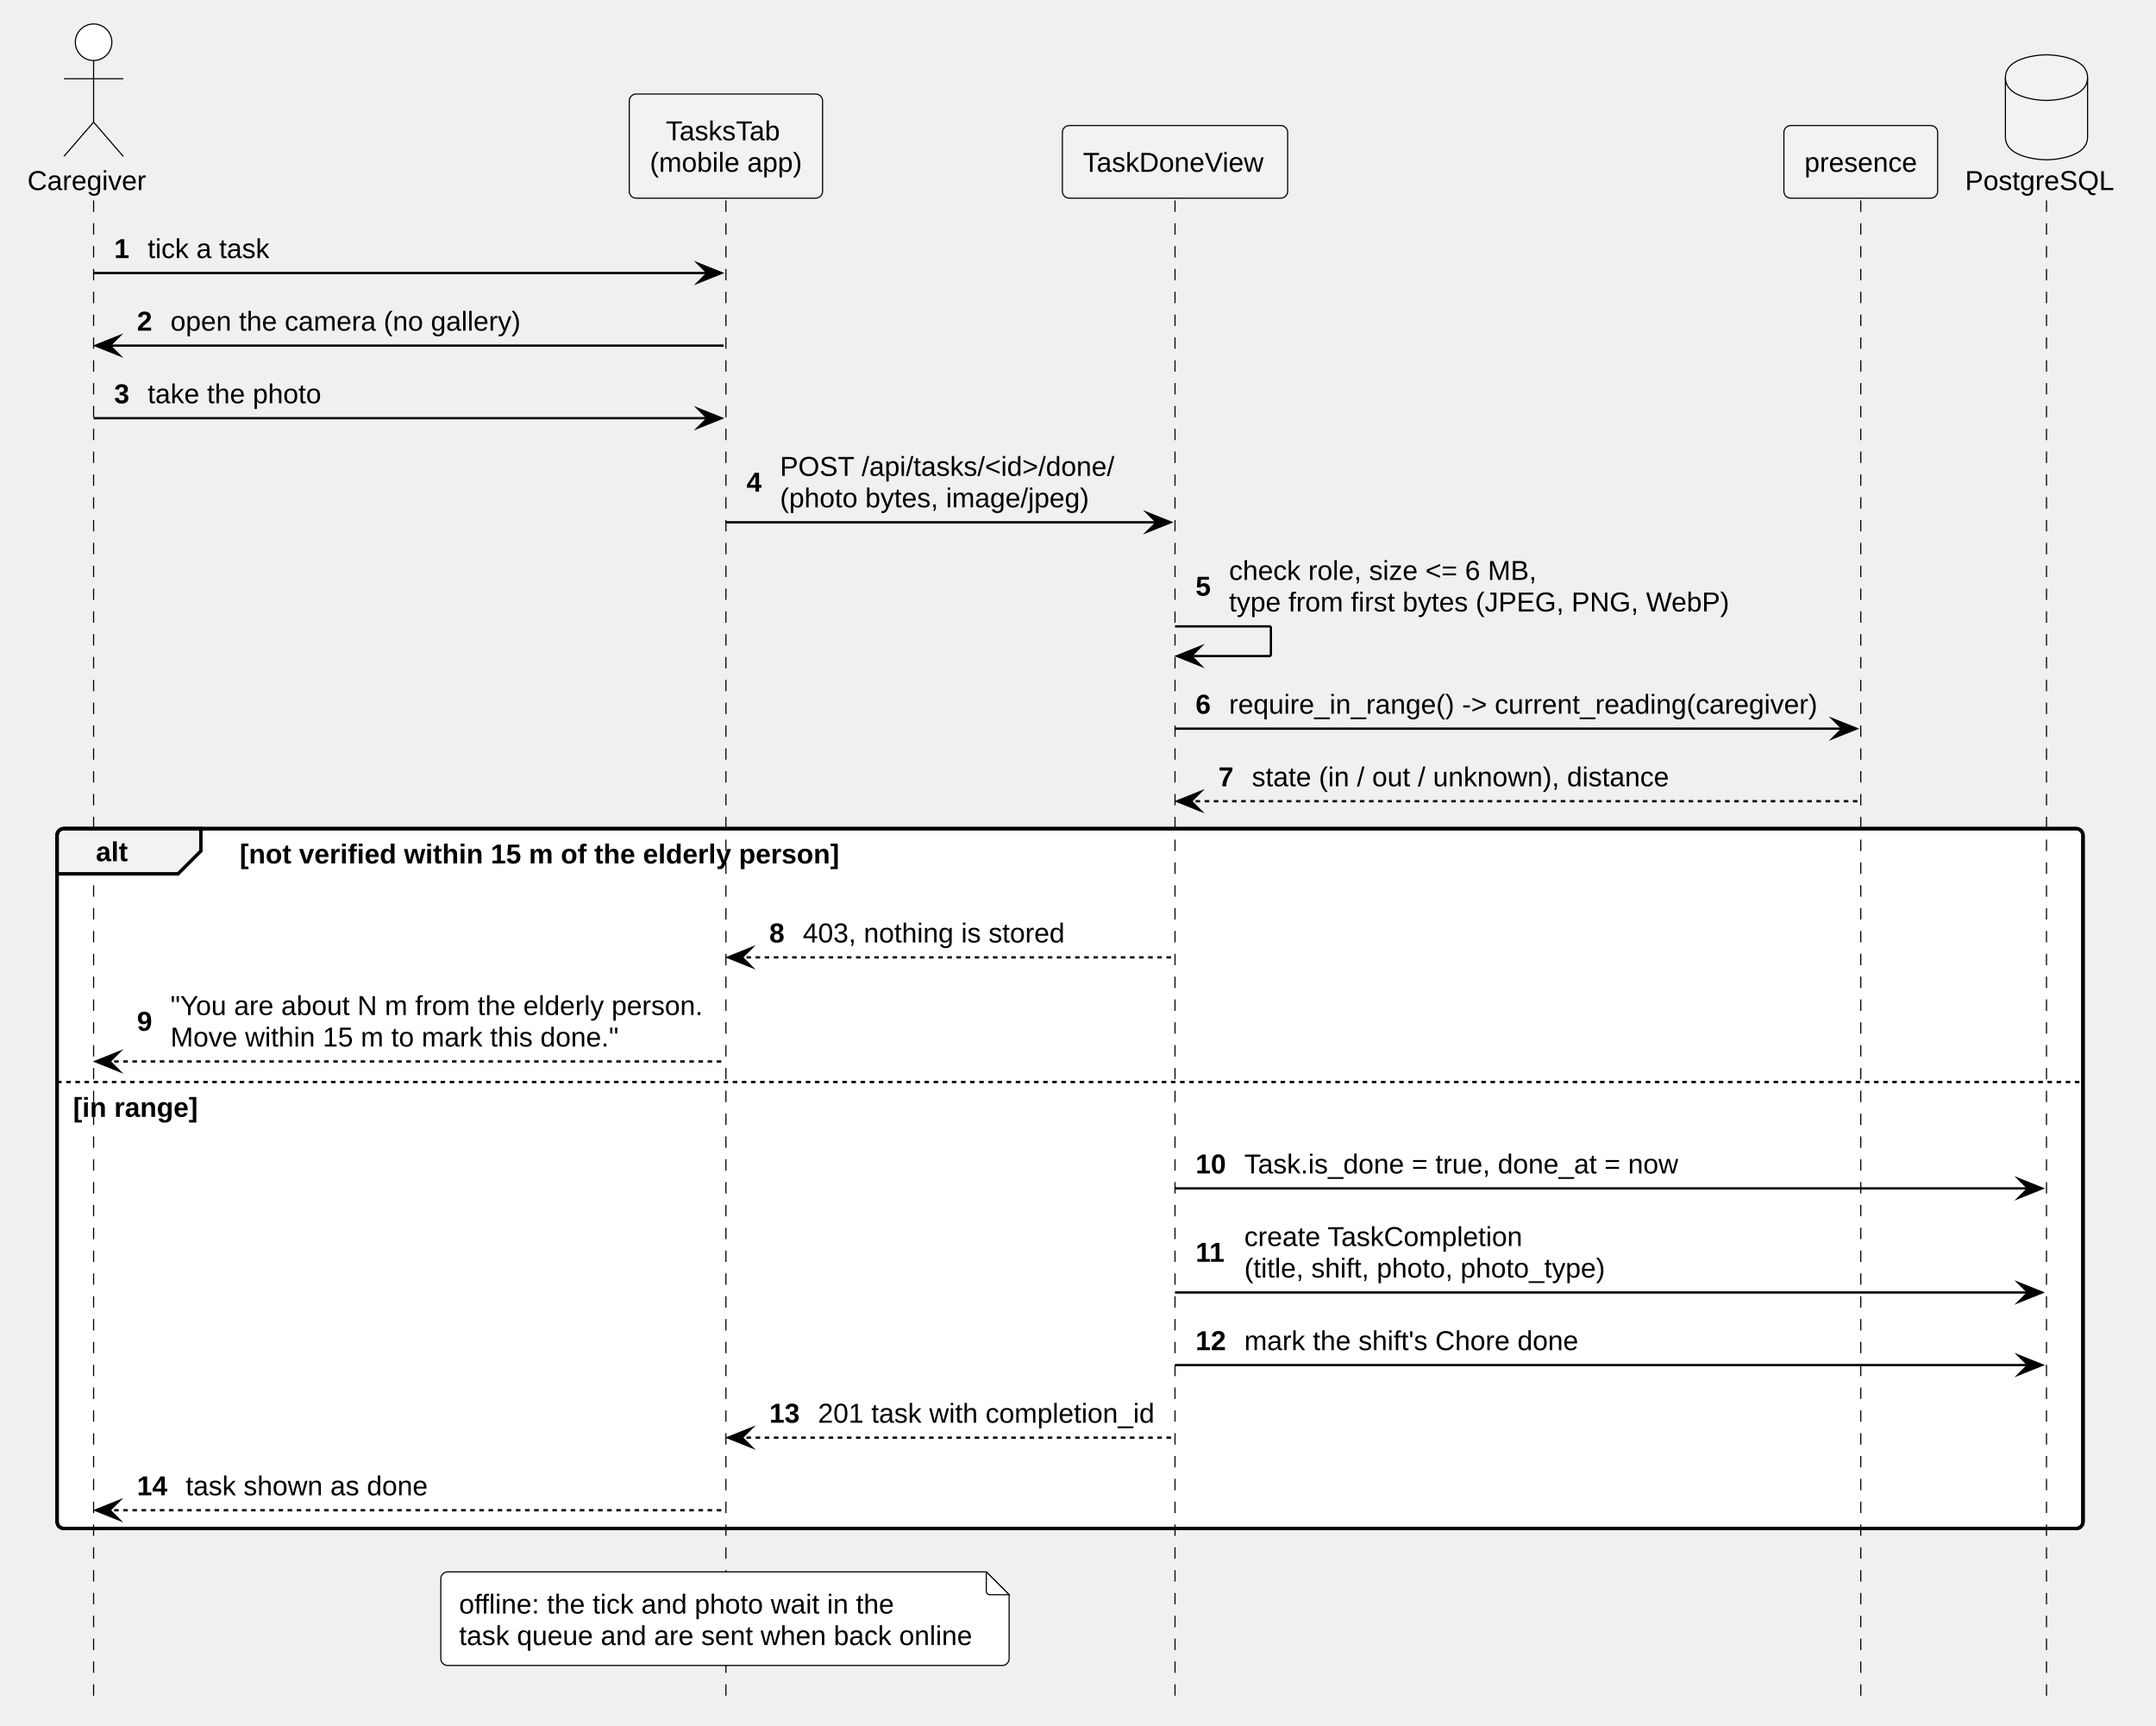
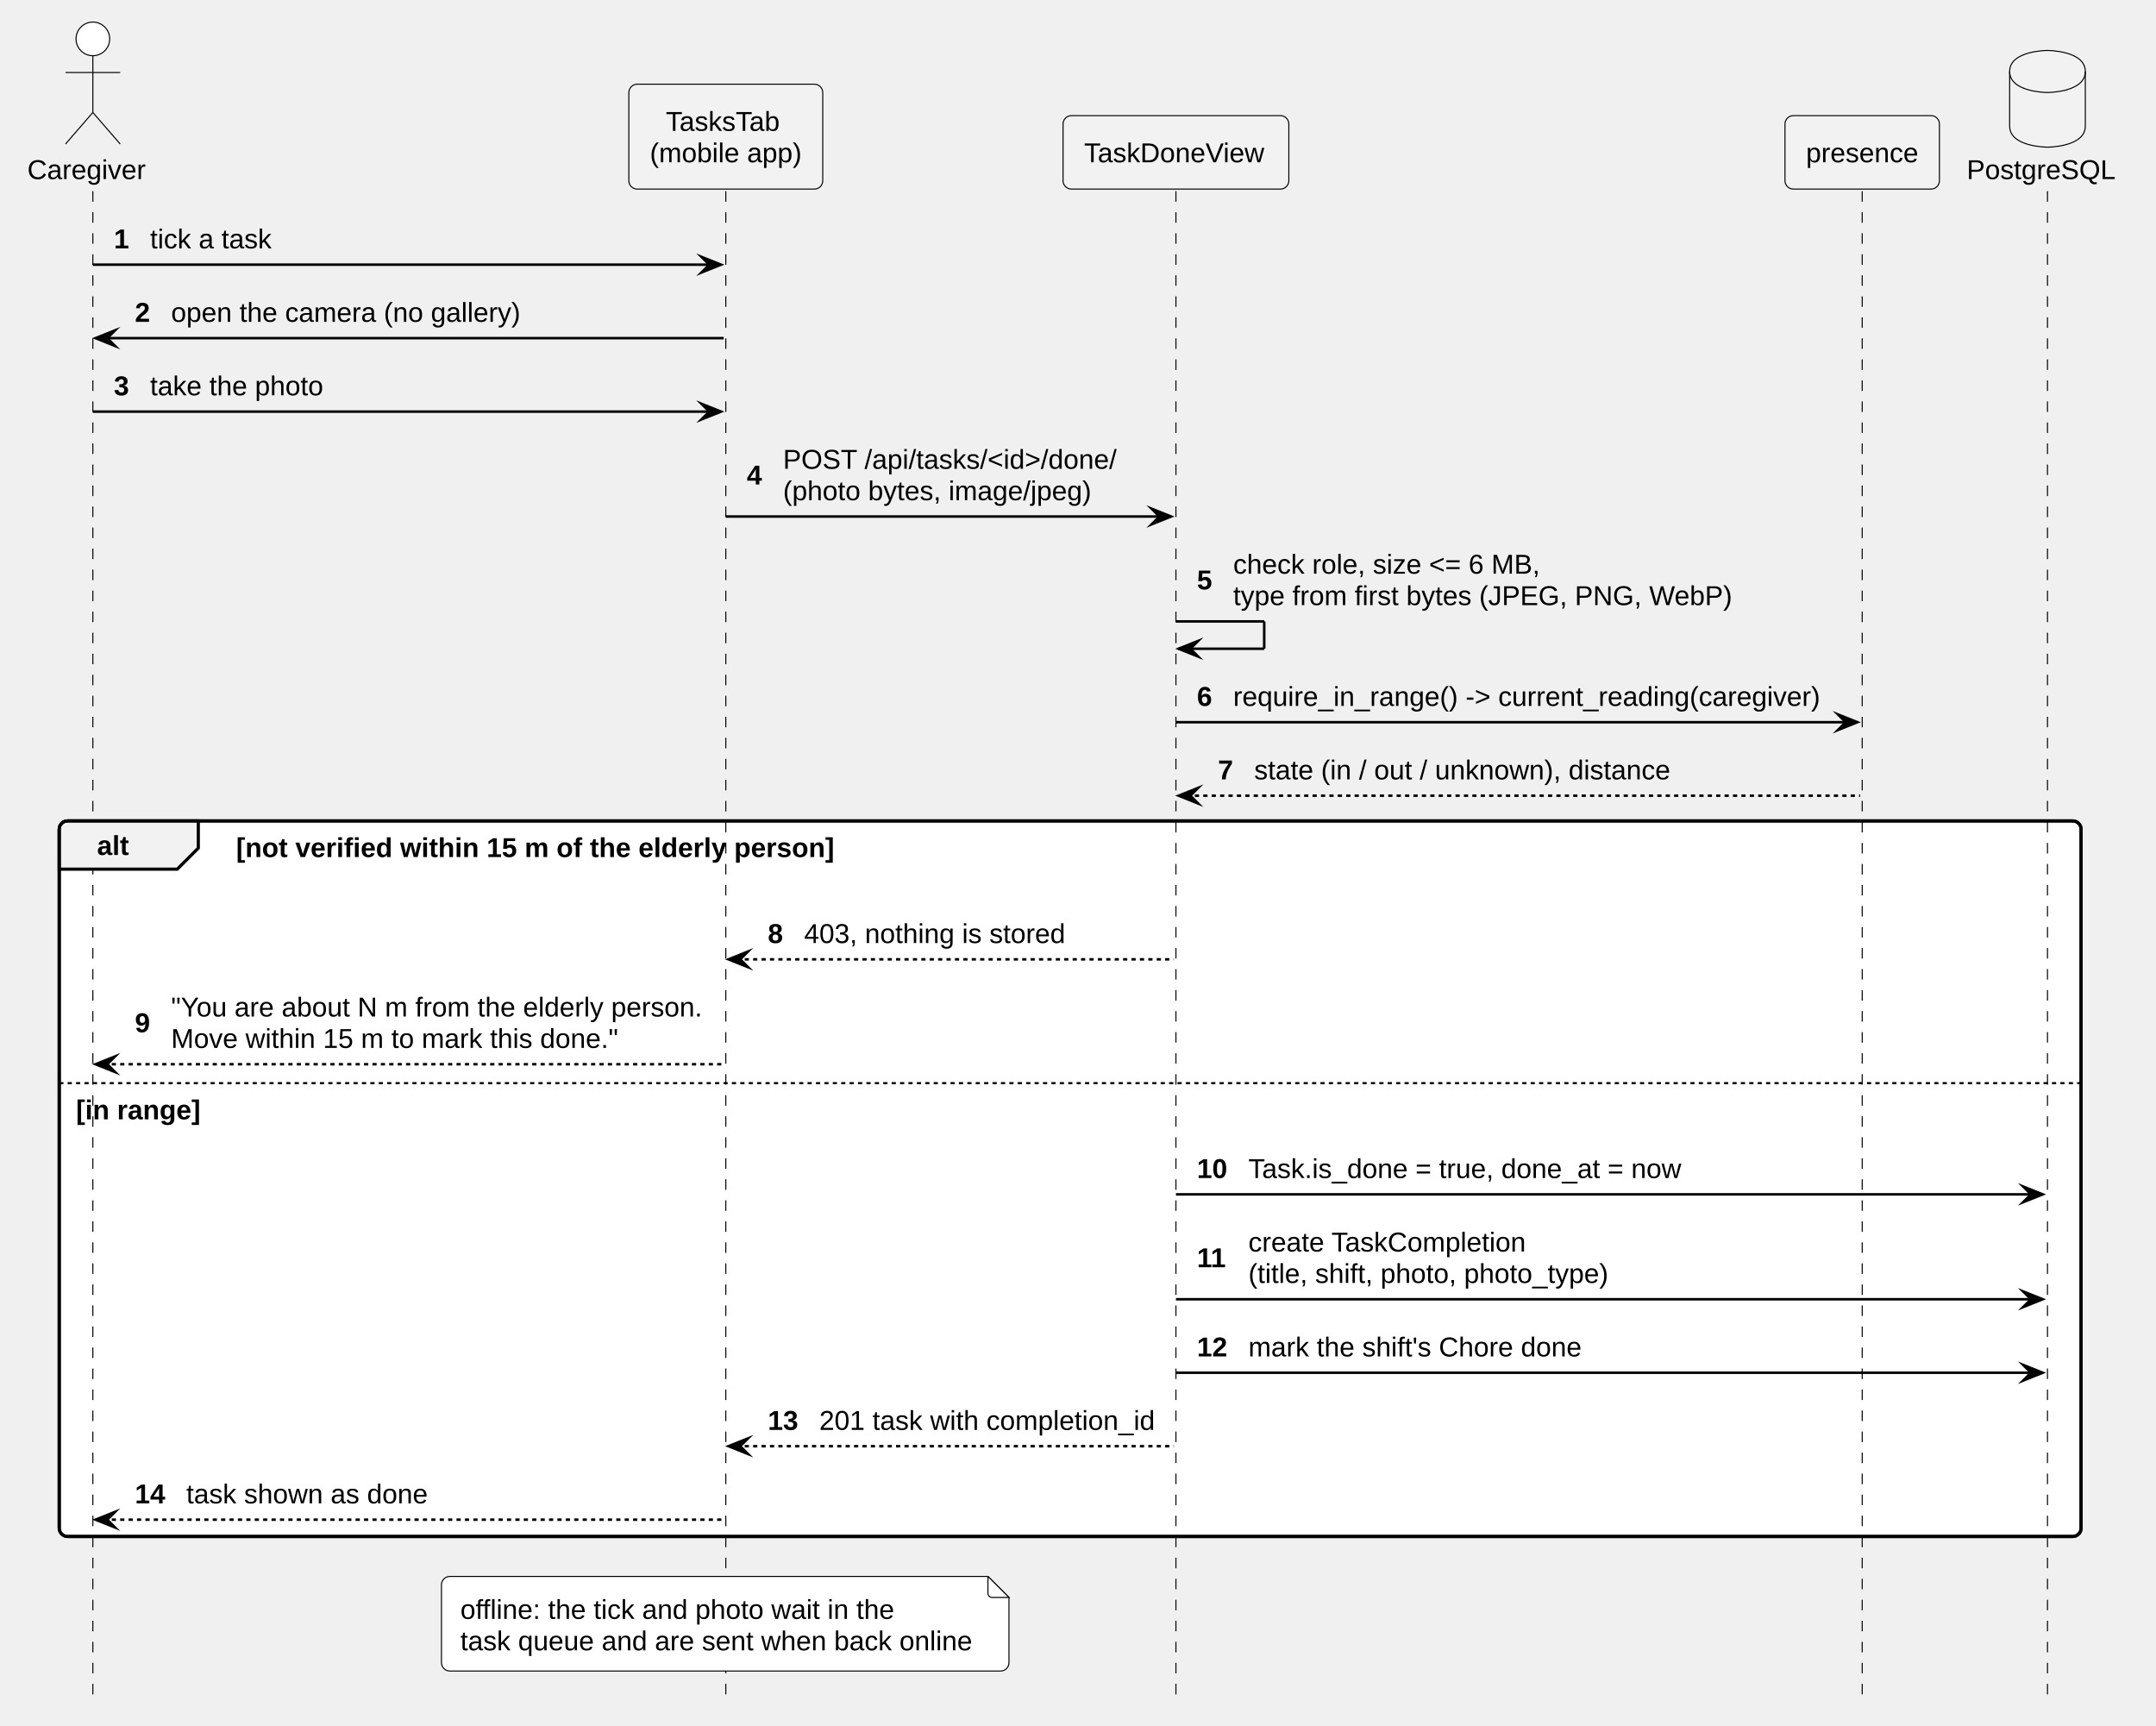
- <svg xmlns="http://www.w3.org/2000/svg" version="1.1" data-diagram-type="SEQUENCE" style="width:1968px;height:1575px;background:#FFFFFF;" width="1968.75px" height="1575px" viewBox="0 0 1968 1575" zoomAndPan="magnify" preserveAspectRatio="none" contentStyleType="text/css">
+ <svg xmlns="http://www.w3.org/2000/svg" version="1.1" data-diagram-type="SEQUENCE" style="width:2137px;height:1710px;background:#FFFFFF;" width="2137.5px" height="1710.417px" viewBox="0 0 2137 1710" zoomAndPan="magnify" preserveAspectRatio="none" contentStyleType="text/css">
  <defs />
  <g font-family="sans-serif" lengthAdjust="spacing">
-     <rect x="52.104" y="756.226" width="1849.266" height="638.721" fill="#FFF" style="stroke:#FFF;stroke-width:2.083;" rx="6.25" ry="6.25" />
-     <rect x="52.104" y="756.226" width="1849.266" height="638.721" fill="none" style="stroke:#000;stroke-width:3.125;" rx="6.25" ry="6.25" />
+     <rect x="58.703" y="813.515" width="2004.065" height="709.135" fill="#FFF" style="stroke:#FFF;stroke-width:2.083;" rx="8.333" ry="8.333" />
+     <rect x="58.703" y="813.515" width="2004.065" height="709.135" fill="none" style="stroke:#000;stroke-width:3.125;" rx="8.333" ry="8.333" />
    <g class="participant-lifeline" data-qualified-name="U" data-entity-uid="part1" id="part1-lifeline" data-source-line="5">
      <g>
-         <rect x="78.145" y="182.914" width="16.667" height="1369.527" fill="#000" fill-opacity="0" />
-         <line x1="85.437" y1="182.914" x2="85.437" y2="1552.441" style="stroke:#000;stroke-width:1.042;stroke-dasharray:10.417,10.417;" />
+         <rect x="84.744" y="189.477" width="16.667" height="1499.627" fill="#000" fill-opacity="0" />
+         <line x1="92.036" y1="189.477" x2="92.036" y2="1689.103" style="stroke:#000;stroke-width:1.042;stroke-dasharray:10.417,10.417;" />
      </g>
    </g>
    <g class="participant-lifeline" data-qualified-name="App" data-entity-uid="part2" id="part2-lifeline" data-source-line="6">
      <g>
-         <rect x="655.33" y="182.914" width="16.667" height="1369.527" fill="#000" fill-opacity="0" />
-         <line x1="662.622" y1="182.914" x2="662.622" y2="1552.441" style="stroke:#000;stroke-width:1.042;stroke-dasharray:10.417,10.417;" />
+         <rect x="712.111" y="189.477" width="16.667" height="1499.627" fill="#000" fill-opacity="0" />
+         <line x1="719.403" y1="189.477" x2="719.403" y2="1689.103" style="stroke:#000;stroke-width:1.042;stroke-dasharray:10.417,10.417;" />
      </g>
    </g>
    <g class="participant-lifeline" data-qualified-name="API" data-entity-uid="part3" id="part3-lifeline" data-source-line="7">
      <g>
-         <rect x="1065.255" y="182.914" width="16.667" height="1369.527" fill="#000" fill-opacity="0" />
-         <line x1="1072.546" y1="182.914" x2="1072.546" y2="1552.441" style="stroke:#000;stroke-width:1.042;stroke-dasharray:10.417,10.417;" />
+         <rect x="1158.279" y="189.477" width="16.667" height="1499.627" fill="#000" fill-opacity="0" />
+         <line x1="1165.571" y1="189.477" x2="1165.571" y2="1689.103" style="stroke:#000;stroke-width:1.042;stroke-dasharray:10.417,10.417;" />
      </g>
    </g>
    <g class="participant-lifeline" data-qualified-name="P" data-entity-uid="part4" id="part4-lifeline" data-source-line="8">
      <g>
-         <rect x="1691.231" y="182.914" width="16.667" height="1369.527" fill="#000" fill-opacity="0" />
-         <line x1="1698.523" y1="182.914" x2="1698.523" y2="1552.441" style="stroke:#000;stroke-width:1.042;stroke-dasharray:10.417,10.417;" />
+         <rect x="1838.504" y="189.477" width="16.667" height="1499.627" fill="#000" fill-opacity="0" />
+         <line x1="1845.796" y1="189.477" x2="1845.796" y2="1689.103" style="stroke:#000;stroke-width:1.042;stroke-dasharray:10.417,10.417;" />
      </g>
    </g>
    <g class="participant-lifeline" data-qualified-name="DB" data-entity-uid="part5" id="part5-lifeline" data-source-line="9">
      <g>
-         <rect x="1860.744" y="182.914" width="16.667" height="1369.527" fill="#000" fill-opacity="0" />
-         <line x1="1868.036" y1="182.914" x2="1868.036" y2="1552.441" style="stroke:#000;stroke-width:1.042;stroke-dasharray:10.417,10.417;" />
+         <rect x="2022.143" y="189.477" width="16.667" height="1499.627" fill="#000" fill-opacity="0" />
+         <line x1="2029.435" y1="189.477" x2="2029.435" y2="1689.103" style="stroke:#000;stroke-width:1.042;stroke-dasharray:10.417,10.417;" />
      </g>
    </g>
    <g class="participant participant-head" data-qualified-name="U" data-entity-uid="part1" id="part1-head" data-source-line="5">
-       <text x="25" y="173.45" fill="#000" font-size="25" textLength="108.374" font-family="Arial">Caregiver</text>
-       <ellipse cx="85.437" cy="38.542" rx="16.667" ry="16.667" fill="#FFF" style="stroke:#000;stroke-width:1.042;" />
-       <path d="M85.437,55.208 L85.437,111.458 M58.354,71.875 L112.52,71.875 M85.437,111.458 L58.354,142.708 M85.437,111.458 L112.52,142.708" style="stroke:#000;stroke-width:1.042;" fill="none" />
+       <text x="27.083" y="177.487" fill="#000" font-size="27.083" textLength="117.405" font-family="Arial">Caregiver</text>
+       <ellipse cx="92.036" cy="38.542" rx="16.667" ry="16.667" fill="#FFF" style="stroke:#000;stroke-width:1.042;" />
+       <path d="M92.036,55.208 L92.036,111.458 M64.953,71.875 L119.119,71.875 M92.036,111.458 L64.953,142.708 M92.036,111.458 L119.119,142.708" style="stroke:#000;stroke-width:1.042;" fill="none" />
    </g>
    <g class="participant participant-head" data-qualified-name="App" data-entity-uid="part2" id="part2-head" data-source-line="6">
-       <rect x="574.396" y="85.836" width="176.453" height="94.995" fill="#F2F2F2" style="stroke:#000;stroke-width:1.042;" rx="6.25" ry="6.25" />
-       <text x="607.745" y="128.035" fill="#000" font-size="25" textLength="109.753" font-family="Arial">TasksTab</text>
-       <text x="593.146" y="156.783" fill="#000" font-size="25" textLength="138.953" font-family="Arial">(mobile app)</text>
+       <rect x="623.304" y="83.44" width="192.199" height="103.953" fill="#F2F2F2" style="stroke:#000;stroke-width:1.042;" rx="8.333" ry="8.333" />
+       <text x="659.953" y="129.677" fill="#000" font-size="27.083" textLength="118.9" font-family="Arial">TasksTab</text>
+       <text x="644.137" y="160.821" fill="#000" font-size="27.083" textLength="150.532" font-family="Arial">(mobile app)</text>
    </g>
    <g class="participant participant-head" data-qualified-name="API" data-entity-uid="part3" id="part3-head" data-source-line="7">
-       <rect x="969.733" y="114.583" width="205.627" height="66.248" fill="#F2F2F2" style="stroke:#000;stroke-width:1.042;" rx="6.25" ry="6.25" />
-       <text x="988.483" y="156.783" fill="#000" font-size="25" textLength="168.127" font-family="Arial">TaskDoneView</text>
+       <rect x="1053.669" y="114.583" width="223.805" height="72.81" fill="#F2F2F2" style="stroke:#000;stroke-width:1.042;" rx="8.333" ry="8.333" />
+       <text x="1074.502" y="160.821" fill="#000" font-size="27.083" textLength="182.138" font-family="Arial">TaskDoneView</text>
    </g>
    <g class="participant participant-head" data-qualified-name="P" data-entity-uid="part4" id="part4-head" data-source-line="8">
-       <rect x="1628.351" y="114.583" width="140.344" height="66.248" fill="#F2F2F2" style="stroke:#000;stroke-width:1.042;" rx="6.25" ry="6.25" />
-       <text x="1647.101" y="156.783" fill="#000" font-size="25" textLength="102.844" font-family="Arial">presence</text>
+       <rect x="1769.255" y="114.583" width="153.081" height="72.81" fill="#F2F2F2" style="stroke:#000;stroke-width:1.042;" rx="8.333" ry="8.333" />
+       <text x="1790.088" y="160.821" fill="#000" font-size="27.083" textLength="111.415" font-family="Arial">presence</text>
    </g>
    <g class="participant participant-head" data-qualified-name="DB" data-entity-uid="part5" id="part5-head" data-source-line="9">
-       <text x="1793.695" y="173.45" fill="#000" font-size="25" textLength="136.182" font-family="Arial">PostgreSQL</text>
-       <path d="M1830.536,70.833 C1830.536,50 1868.036,50 1868.036,50 C1868.036,50 1905.536,50 1905.536,70.833 L1905.536,125 C1905.536,145.833 1868.036,145.833 1868.036,145.833 C1868.036,145.833 1830.536,145.833 1830.536,125 L1830.536,70.833" style="stroke:#000;stroke-width:1.042;" fill="#F2F2F2" />
-       <path d="M1830.536,70.833 C1830.536,91.667 1868.036,91.667 1868.036,91.667 C1868.036,91.667 1905.536,91.667 1905.536,70.833" style="stroke:#000;stroke-width:1.042;" fill="none" />
+       <text x="1949.42" y="177.487" fill="#000" font-size="27.083" textLength="147.53" font-family="Arial">PostgreSQL</text>
+       <path d="M1991.935,70.833 C1991.935,50 2029.435,50 2029.435,50 C2029.435,50 2066.935,50 2066.935,70.833 L2066.935,125 C2066.935,145.833 2029.435,145.833 2029.435,145.833 C2029.435,145.833 1991.935,145.833 1991.935,125 L1991.935,70.833" style="stroke:#000;stroke-width:1.042;" fill="#F2F2F2" />
+       <path d="M1991.935,70.833 C1991.935,91.667 2029.435,91.667 2029.435,91.667 C2029.435,91.667 2066.935,91.667 2066.935,70.833" style="stroke:#000;stroke-width:1.042;" fill="none" />
    </g>
    <g class="message" data-entity-1="part1" data-entity-2="part2" id="msg1" data-source-line="11">
-       <polygon points="637.622,240.828,658.455,249.162,637.622,257.495,645.955,249.162" fill="#000" style="stroke:#000;stroke-width:2.083;stroke-linejoin:miter;stroke-miterlimit:10;" />
-       <line x1="85.437" y1="249.162" x2="650.122" y2="249.162" style="stroke:#000;stroke-width:2.083;" />
-       <text x="104.187" y="235.531" fill="#000" font-size="25" font-weight="700" font-family="Arial">1</text>
-       <text x="134.757" y="235.531" fill="#000" font-size="25" textLength="111.145" font-family="Arial">tick a task</text>
+       <polygon points="694.403,253.953,715.236,262.286,694.403,270.62,702.736,262.286" fill="#000" style="stroke:#000;stroke-width:2.083;stroke-linejoin:miter;stroke-miterlimit:10;" />
+       <line x1="92.036" y1="262.286" x2="706.903" y2="262.286" style="stroke:#000;stroke-width:2.5;" />
+       <text x="112.869" y="246.13" fill="#000" font-size="27.083" font-weight="700" font-family="Arial">1</text>
+       <text x="148.765" y="246.13" fill="#000" font-size="27.083" textLength="120.407" font-family="Arial">tick a task</text>
    </g>
    <g class="message" data-entity-1="part2" data-entity-2="part1" id="msg2" data-source-line="12">
-       <polygon points="108.354,307.076,87.52,315.409,108.354,323.743,100.02,315.409" fill="#000" style="stroke:#000;stroke-width:2.083;stroke-linejoin:miter;stroke-miterlimit:10;" />
-       <line x1="95.854" y1="315.409" x2="660.539" y2="315.409" style="stroke:#000;stroke-width:2.083;" />
-       <text x="125.02" y="301.778" fill="#000" font-size="25" font-weight="700" font-family="Arial">2</text>
-       <text x="155.591" y="301.778" fill="#000" font-size="25" textLength="319.617" font-family="Arial">open the camera (no gallery)</text>
+       <polygon points="114.953,326.763,94.119,335.096,114.953,343.43,106.619,335.096" fill="#000" style="stroke:#000;stroke-width:2.083;stroke-linejoin:miter;stroke-miterlimit:10;" />
+       <line x1="102.453" y1="335.096" x2="717.32" y2="335.096" style="stroke:#000;stroke-width:2.5;" />
+       <text x="133.703" y="318.94" fill="#000" font-size="27.083" font-weight="700" font-family="Arial">2</text>
+       <text x="169.598" y="318.94" fill="#000" font-size="27.083" textLength="346.251" font-family="Arial">open the camera (no gallery)</text>
    </g>
    <g class="message" data-entity-1="part1" data-entity-2="part2" id="msg3" data-source-line="13">
-       <polygon points="637.622,373.324,658.455,381.657,637.622,389.99,645.955,381.657" fill="#000" style="stroke:#000;stroke-width:2.083;stroke-linejoin:miter;stroke-miterlimit:10;" />
-       <line x1="85.437" y1="381.657" x2="650.122" y2="381.657" style="stroke:#000;stroke-width:2.083;" />
-       <text x="104.187" y="368.026" fill="#000" font-size="25" font-weight="700" font-family="Arial">3</text>
-       <text x="134.757" y="368.026" fill="#000" font-size="25" textLength="158.459" font-family="Arial">take the photo</text>
+       <polygon points="694.403,399.573,715.236,407.906,694.403,416.239,702.736,407.906" fill="#000" style="stroke:#000;stroke-width:2.083;stroke-linejoin:miter;stroke-miterlimit:10;" />
+       <line x1="92.036" y1="407.906" x2="706.903" y2="407.906" style="stroke:#000;stroke-width:2.5;" />
+       <text x="112.869" y="391.75" fill="#000" font-size="27.083" font-weight="700" font-family="Arial">3</text>
+       <text x="148.765" y="391.75" fill="#000" font-size="27.083" textLength="171.664" font-family="Arial">take the photo</text>
    </g>
    <g class="message" data-entity-1="part2" data-entity-2="part3" id="msg4" data-source-line="14">
-       <polygon points="1047.546,468.319,1068.38,476.652,1047.546,484.985,1055.88,476.652" fill="#000" style="stroke:#000;stroke-width:2.083;stroke-linejoin:miter;stroke-miterlimit:10;" />
-       <line x1="662.622" y1="476.652" x2="1060.046" y2="476.652" style="stroke:#000;stroke-width:2.083;" />
-       <text x="681.372" y="448.647" fill="#000" font-size="25" font-weight="700" font-family="Arial">4</text>
-       <text x="711.943" y="434.273" fill="#000" font-size="25" textLength="305.725" font-family="Arial">POST /api/tasks/&lt;id&gt;/done/</text>
-       <text x="711.943" y="463.021" fill="#000" font-size="25" textLength="282.104" font-family="Arial">(photo bytes, image/jpeg)</text>
+       <polygon points="1140.571,503.526,1161.404,511.859,1140.571,520.192,1148.904,511.859" fill="#000" style="stroke:#000;stroke-width:2.083;stroke-linejoin:miter;stroke-miterlimit:10;" />
+       <line x1="719.403" y1="511.859" x2="1153.071" y2="511.859" style="stroke:#000;stroke-width:2.5;" />
+       <text x="740.236" y="480.132" fill="#000" font-size="27.083" font-weight="700" font-family="Arial">4</text>
+       <text x="776.132" y="464.56" fill="#000" font-size="27.083" textLength="331.202" font-family="Arial">POST /api/tasks/&lt;id&gt;/done/</text>
+       <text x="776.132" y="495.703" fill="#000" font-size="27.083" textLength="305.613" font-family="Arial">(photo bytes, image/jpeg)</text>
    </g>
    <g class="message" data-entity-1="part3" data-entity-2="part3" id="msg5" data-source-line="15">
-       <line x1="1072.546" y1="571.647" x2="1160.046" y2="571.647" style="stroke:#000;stroke-width:2.083;" />
-       <line x1="1160.046" y1="571.647" x2="1160.046" y2="598.73" style="stroke:#000;stroke-width:2.083;" />
-       <line x1="1074.63" y1="598.73" x2="1160.046" y2="598.73" style="stroke:#000;stroke-width:2.083;" />
-       <polygon points="1095.463,590.397,1074.63,598.73,1095.463,607.064,1087.13,598.73" fill="#000" style="stroke:#000;stroke-width:2.083;stroke-linejoin:miter;stroke-miterlimit:10;" />
-       <text x="1091.296" y="543.642" fill="#000" font-size="25" font-weight="700" font-family="Arial">5</text>
-       <text x="1121.867" y="529.268" fill="#000" font-size="25" textLength="280.676" font-family="Arial">check role, size &lt;= 6 MB,</text>
-       <text x="1121.867" y="558.016" fill="#000" font-size="25" textLength="457.043" font-family="Arial">type from first bytes (JPEG, PNG, WebP)</text>
+       <line x1="1165.571" y1="615.812" x2="1253.071" y2="615.812" style="stroke:#000;stroke-width:2.5;" />
+       <line x1="1253.071" y1="615.812" x2="1253.071" y2="642.896" style="stroke:#000;stroke-width:2.5;" />
+       <line x1="1167.654" y1="642.896" x2="1253.071" y2="642.896" style="stroke:#000;stroke-width:2.5;" />
+       <polygon points="1188.488,634.562,1167.654,642.896,1188.488,651.229,1180.154,642.896" fill="#000" style="stroke:#000;stroke-width:2.083;stroke-linejoin:miter;stroke-miterlimit:10;" />
+       <text x="1186.404" y="584.085" fill="#000" font-size="27.083" font-weight="700" font-family="Arial">5</text>
+       <text x="1222.3" y="568.513" fill="#000" font-size="27.083" textLength="304.066" font-family="Arial">check role, size &lt;= 6 MB,</text>
+       <text x="1222.3" y="599.656" fill="#000" font-size="27.083" textLength="495.13" font-family="Arial">type from first bytes (JPEG, PNG, WebP)</text>
    </g>
    <g class="message" data-entity-1="part3" data-entity-2="part4" id="msg6" data-source-line="16">
-       <polygon points="1673.523,656.645,1694.356,664.978,1673.523,673.311,1681.856,664.978" fill="#000" style="stroke:#000;stroke-width:2.083;stroke-linejoin:miter;stroke-miterlimit:10;" />
-       <line x1="1072.546" y1="664.978" x2="1686.023" y2="664.978" style="stroke:#000;stroke-width:2.083;" />
-       <text x="1091.296" y="651.347" fill="#000" font-size="25" font-weight="700" font-family="Arial">6</text>
-       <text x="1121.867" y="651.347" fill="#000" font-size="25" textLength="537.073" font-family="Arial">require_in_range() -&gt; current_reading(caregiver)</text>
+       <polygon points="1820.796,707.372,1841.629,715.705,1820.796,724.039,1829.129,715.705" fill="#000" style="stroke:#000;stroke-width:2.083;stroke-linejoin:miter;stroke-miterlimit:10;" />
+       <line x1="1165.571" y1="715.705" x2="1833.296" y2="715.705" style="stroke:#000;stroke-width:2.5;" />
+       <text x="1186.404" y="699.549" fill="#000" font-size="27.083" font-weight="700" font-family="Arial">6</text>
+       <text x="1222.3" y="699.549" fill="#000" font-size="27.083" textLength="581.829" font-family="Arial">require_in_range() -&gt; current_reading(caregiver)</text>
    </g>
    <g class="message" data-entity-1="part4" data-entity-2="part3" id="msg7" data-source-line="17">
-       <polygon points="1095.463,722.892,1074.63,731.226,1095.463,739.559,1087.13,731.226" fill="#000" style="stroke:#000;stroke-width:2.083;stroke-linejoin:miter;stroke-miterlimit:10;" />
-       <line x1="1082.963" y1="731.226" x2="1696.44" y2="731.226" style="stroke:#000;stroke-width:2.083;stroke-dasharray:4.167,4.167;" />
-       <text x="1112.13" y="717.594" fill="#000" font-size="25" font-weight="700" font-family="Arial">7</text>
-       <text x="1142.7" y="717.594" fill="#000" font-size="25" textLength="380.762" font-family="Arial">state (in / out / unknown), distance</text>
+       <polygon points="1188.488,780.182,1167.654,788.515,1188.488,796.849,1180.154,788.515" fill="#000" style="stroke:#000;stroke-width:2.083;stroke-linejoin:miter;stroke-miterlimit:10;" />
+       <line x1="1175.988" y1="788.515" x2="1843.712" y2="788.515" style="stroke:#000;stroke-width:2.5;stroke-dasharray:4.167,4.167;" />
+       <text x="1207.238" y="772.359" fill="#000" font-size="27.083" font-weight="700" font-family="Arial">7</text>
+       <text x="1243.134" y="772.359" fill="#000" font-size="27.083" textLength="412.492" font-family="Arial">state (in / out / unknown), distance</text>
    </g>
-     <path d="M58.354,756.226 L183.362,756.226 L183.362,776.64 L162.528,797.473 L52.104,797.473 L52.104,762.476 A6.25,6.25 0 0 1 58.354,756.226" style="stroke:#000;stroke-width:3.125;" fill="#F2F2F2" />
-     <rect x="52.104" y="756.226" width="1849.266" height="638.721" fill="none" style="stroke:#000;stroke-width:3.125;" rx="6.25" ry="6.25" />
-     <text x="87.52" y="785.925" fill="#000" font-size="25" textLength="29.175" font-weight="700" font-family="Arial">alt</text>
-     <text x="218.778" y="788.009" fill="#000" font-size="25" textLength="547.302" font-weight="700" font-family="Arial">[not verified within 15 m of the elderly person]</text>
+     <path d="M67.036,813.515 L196.559,813.515 L196.559,840.492 L175.725,861.325 L58.703,861.325 L58.703,821.849 A8.333,8.333 0 0 1 67.036,813.515" style="stroke:#000;stroke-width:3.125;" fill="#F2F2F2" />
+     <rect x="58.703" y="813.515" width="2004.065" height="709.135" fill="none" style="stroke:#000;stroke-width:3.125;" rx="8.333" ry="8.333" />
+     <text x="96.203" y="847.252" fill="#000" font-size="27.083" textLength="31.606" font-weight="700" font-family="Arial">alt</text>
+     <text x="234.059" y="849.336" fill="#000" font-size="27.083" textLength="592.911" font-weight="700" font-family="Arial">[not verified within 15 m of the elderly person]</text>
    <g class="message" data-entity-1="part3" data-entity-2="part2" id="msg8" data-source-line="19">
-       <polygon points="685.539,865.385,664.705,873.718,685.539,882.052,677.205,873.718" fill="#000" style="stroke:#000;stroke-width:2.083;stroke-linejoin:miter;stroke-miterlimit:10;" />
-       <line x1="673.039" y1="873.718" x2="1070.463" y2="873.718" style="stroke:#000;stroke-width:2.083;stroke-dasharray:4.167,4.167;" />
-       <text x="702.205" y="860.087" fill="#000" font-size="25" font-weight="700" font-family="Arial">8</text>
-       <text x="732.776" y="860.087" fill="#000" font-size="25" textLength="239.05" font-family="Arial">403, nothing is stored</text>
+       <polygon points="742.32,942.361,721.486,950.695,742.32,959.028,733.986,950.695" fill="#000" style="stroke:#000;stroke-width:2.083;stroke-linejoin:miter;stroke-miterlimit:10;" />
+       <line x1="729.82" y1="950.695" x2="1163.488" y2="950.695" style="stroke:#000;stroke-width:2.5;stroke-dasharray:4.167,4.167;" />
+       <text x="761.07" y="934.539" fill="#000" font-size="27.083" font-weight="700" font-family="Arial">8</text>
+       <text x="796.966" y="934.539" fill="#000" font-size="27.083" textLength="258.971" font-family="Arial">403, nothing is stored</text>
    </g>
    <g class="message" data-entity-1="part2" data-entity-2="part1" id="msg9" data-source-line="20">
-       <polygon points="108.354,960.38,87.52,968.713,108.354,977.047,100.02,968.713" fill="#000" style="stroke:#000;stroke-width:2.083;stroke-linejoin:miter;stroke-miterlimit:10;" />
-       <line x1="95.854" y1="968.713" x2="660.539" y2="968.713" style="stroke:#000;stroke-width:2.083;stroke-dasharray:4.167,4.167;" />
-       <text x="125.02" y="940.708" fill="#000" font-size="25" font-weight="700" font-family="Arial">9</text>
-       <text x="155.591" y="926.335" fill="#000" font-size="25" textLength="488.281" font-family="Arial">"You are about N m from the elderly person.</text>
-       <text x="155.591" y="955.082" fill="#000" font-size="25" textLength="409.045" font-family="Arial">Move within 15 m to mark this done."</text>
+       <polygon points="114.953,1046.314,94.119,1054.648,114.953,1062.981,106.619,1054.648" fill="#000" style="stroke:#000;stroke-width:2.083;stroke-linejoin:miter;stroke-miterlimit:10;" />
+       <line x1="102.453" y1="1054.648" x2="717.32" y2="1054.648" style="stroke:#000;stroke-width:2.5;stroke-dasharray:4.167,4.167;" />
+       <text x="133.703" y="1022.92" fill="#000" font-size="27.083" font-weight="700" font-family="Arial">9</text>
+       <text x="169.598" y="1007.349" fill="#000" font-size="27.083" textLength="528.971" font-family="Arial">"You are about N m from the elderly person.</text>
+       <text x="169.598" y="1038.492" fill="#000" font-size="27.083" textLength="443.133" font-family="Arial">Move within 15 m to mark this done."</text>
    </g>
-     <line x1="52.104" y1="987.463" x2="1901.369" y2="987.463" style="stroke:#000;stroke-width:2.083;stroke-dasharray:4.167,4.167;" />
-     <text x="66.687" y="1019.246" fill="#000" font-size="25" textLength="113.892" font-weight="700" font-family="Arial">[in range]</text>
+     <line x1="58.703" y1="1073.398" x2="2062.768" y2="1073.398" style="stroke:#000;stroke-width:2.083;stroke-dasharray:4.167,4.167;" />
+     <text x="75.369" y="1109.218" fill="#000" font-size="27.083" textLength="123.383" font-weight="700" font-family="Arial">[in range]</text>
    <g class="message" data-entity-1="part3" data-entity-2="part5" id="msg10" data-source-line="22">
-       <polygon points="1843.036,1076.208,1863.869,1084.542,1843.036,1092.875,1851.369,1084.542" fill="#000" style="stroke:#000;stroke-width:2.083;stroke-linejoin:miter;stroke-miterlimit:10;" />
-       <line x1="1072.546" y1="1084.542" x2="1855.536" y2="1084.542" style="stroke:#000;stroke-width:2.083;" />
-       <text x="1091.296" y="1070.911" fill="#000" font-size="25" textLength="27.808" font-weight="700" font-family="Arial">10</text>
-       <text x="1135.771" y="1070.911" fill="#000" font-size="25" textLength="398.877" font-family="Arial">Task.is_done = true, done_at = now</text>
+       <polygon points="2004.435,1175.268,2025.268,1183.601,2004.435,1191.934,2012.768,1183.601" fill="#000" style="stroke:#000;stroke-width:2.083;stroke-linejoin:miter;stroke-miterlimit:10;" />
+       <line x1="1165.571" y1="1183.601" x2="2016.935" y2="1183.601" style="stroke:#000;stroke-width:2.5;" />
+       <text x="1186.404" y="1167.445" fill="#000" font-size="27.083" textLength="30.125" font-weight="700" font-family="Arial">10</text>
+       <text x="1237.363" y="1167.445" fill="#000" font-size="27.083" textLength="432.117" font-family="Arial">Task.is_done = true, done_at = now</text>
    </g>
    <g class="message" data-entity-1="part3" data-entity-2="part5" id="msg11" data-source-line="23">
-       <polygon points="1843.036,1171.204,1863.869,1179.537,1843.036,1187.87,1851.369,1179.537" fill="#000" style="stroke:#000;stroke-width:2.083;stroke-linejoin:miter;stroke-miterlimit:10;" />
-       <line x1="1072.546" y1="1179.537" x2="1855.536" y2="1179.537" style="stroke:#000;stroke-width:2.083;" />
-       <text x="1091.296" y="1151.532" fill="#000" font-size="25" textLength="27.808" font-weight="700" font-family="Arial">11</text>
-       <text x="1135.771" y="1137.158" fill="#000" font-size="25" textLength="257.056" font-family="Arial">create TaskCompletion</text>
-       <text x="1135.771" y="1165.906" fill="#000" font-size="25" textLength="329.358" font-family="Arial">(title, shift, photo, photo_type)</text>
+       <polygon points="2004.435,1279.221,2025.268,1287.554,2004.435,1295.887,2012.768,1287.554" fill="#000" style="stroke:#000;stroke-width:2.083;stroke-linejoin:miter;stroke-miterlimit:10;" />
+       <line x1="1165.571" y1="1287.554" x2="2016.935" y2="1287.554" style="stroke:#000;stroke-width:2.5;" />
+       <text x="1186.404" y="1255.826" fill="#000" font-size="27.083" textLength="30.125" font-weight="700" font-family="Arial">11</text>
+       <text x="1237.363" y="1240.255" fill="#000" font-size="27.083" textLength="278.477" font-family="Arial">create TaskCompletion</text>
+       <text x="1237.363" y="1271.398" fill="#000" font-size="27.083" textLength="356.804" font-family="Arial">(title, shift, photo, photo_type)</text>
    </g>
    <g class="message" data-entity-1="part3" data-entity-2="part5" id="msg12" data-source-line="24">
-       <polygon points="1843.036,1237.451,1863.869,1245.785,1843.036,1254.118,1851.369,1245.785" fill="#000" style="stroke:#000;stroke-width:2.083;stroke-linejoin:miter;stroke-miterlimit:10;" />
-       <line x1="1072.546" y1="1245.785" x2="1855.536" y2="1245.785" style="stroke:#000;stroke-width:2.083;" />
-       <text x="1091.296" y="1232.153" fill="#000" font-size="25" textLength="27.808" font-weight="700" font-family="Arial">12</text>
-       <text x="1135.771" y="1232.153" fill="#000" font-size="25" textLength="304.919" font-family="Arial">mark the shift's Chore done</text>
+       <polygon points="2004.435,1352.03,2025.268,1360.364,2004.435,1368.697,2012.768,1360.364" fill="#000" style="stroke:#000;stroke-width:2.083;stroke-linejoin:miter;stroke-miterlimit:10;" />
+       <line x1="1165.571" y1="1360.364" x2="2016.935" y2="1360.364" style="stroke:#000;stroke-width:2.5;" />
+       <text x="1186.404" y="1344.208" fill="#000" font-size="27.083" textLength="30.125" font-weight="700" font-family="Arial">12</text>
+       <text x="1237.363" y="1344.208" fill="#000" font-size="27.083" textLength="330.329" font-family="Arial">mark the shift's Chore done</text>
    </g>
    <g class="message" data-entity-1="part3" data-entity-2="part2" id="msg13" data-source-line="25">
-       <polygon points="685.539,1303.699,664.705,1312.032,685.539,1320.365,677.205,1312.032" fill="#000" style="stroke:#000;stroke-width:2.083;stroke-linejoin:miter;stroke-miterlimit:10;" />
-       <line x1="673.039" y1="1312.032" x2="1070.463" y2="1312.032" style="stroke:#000;stroke-width:2.083;stroke-dasharray:4.167,4.167;" />
-       <text x="702.205" y="1298.401" fill="#000" font-size="25" textLength="27.808" font-weight="700" font-family="Arial">13</text>
-       <text x="746.68" y="1298.401" fill="#000" font-size="25" textLength="307.117" font-family="Arial">201 task with completion_id</text>
+       <polygon points="742.32,1424.84,721.486,1433.174,742.32,1441.507,733.986,1433.174" fill="#000" style="stroke:#000;stroke-width:2.083;stroke-linejoin:miter;stroke-miterlimit:10;" />
+       <line x1="729.82" y1="1433.174" x2="1163.488" y2="1433.174" style="stroke:#000;stroke-width:2.5;stroke-dasharray:4.167,4.167;" />
+       <text x="761.07" y="1417.018" fill="#000" font-size="27.083" textLength="30.125" font-weight="700" font-family="Arial">13</text>
+       <text x="812.028" y="1417.018" fill="#000" font-size="27.083" textLength="332.71" font-family="Arial">201 task with completion_id</text>
    </g>
    <g class="message" data-entity-1="part2" data-entity-2="part1" id="msg14" data-source-line="26">
-       <polygon points="108.354,1369.946,87.52,1378.28,108.354,1386.613,100.02,1378.28" fill="#000" style="stroke:#000;stroke-width:2.083;stroke-linejoin:miter;stroke-miterlimit:10;" />
-       <line x1="95.854" y1="1378.28" x2="660.539" y2="1378.28" style="stroke:#000;stroke-width:2.083;stroke-dasharray:4.167,4.167;" />
-       <text x="125.02" y="1364.648" fill="#000" font-size="25" textLength="27.808" font-weight="700" font-family="Arial">14</text>
-       <text x="169.495" y="1364.648" fill="#000" font-size="25" textLength="220.972" font-family="Arial">task shown as done</text>
+       <polygon points="114.953,1497.65,94.119,1505.983,114.953,1514.317,106.619,1505.983" fill="#000" style="stroke:#000;stroke-width:2.083;stroke-linejoin:miter;stroke-miterlimit:10;" />
+       <line x1="102.453" y1="1505.983" x2="717.32" y2="1505.983" style="stroke:#000;stroke-width:2.5;stroke-dasharray:4.167,4.167;" />
+       <text x="133.703" y="1489.827" fill="#000" font-size="27.083" textLength="30.125" font-weight="700" font-family="Arial">14</text>
+       <text x="184.661" y="1489.827" fill="#000" font-size="27.083" textLength="239.386" font-family="Arial">task shown as done</text>
    </g>
-     <path d="M402.389,1440.78 L402.389,1513.696 A6.25,6.25 0 0 0 408.639,1519.946 L914.889,1519.946 A6.25,6.25 0 0 0 921.139,1513.696 L921.139,1455.363 L900.305,1434.53 L408.639,1434.53 A6.25,6.25 0 0 0 402.389,1440.78" style="stroke:#000;stroke-width:1.042;" fill="#FFF" />
-     <path d="M900.305,1434.53 L900.305,1452.238 A3.125,3.125 0 0 0 903.43,1455.363 L921.139,1455.363 L900.305,1434.53" style="stroke:#000;stroke-width:1.042;" fill="#FFF" />
-     <text x="419.055" y="1472.563" fill="#000" font-size="25" textLength="397.473" font-family="Arial">offline: the tick and photo wait in the</text>
-     <text x="419.055" y="1501.31" fill="#000" font-size="25" textLength="468.384" font-family="Arial">task queue and are sent when back online</text>
+     <path d="M437.57,1570.567 L437.57,1647.65 A8.333,8.333 0 0 0 445.904,1655.983 L991.737,1655.983 A8.333,8.333 0 0 0 1000.07,1647.65 L1000.07,1583.067 L979.237,1562.233 L445.904,1562.233 A8.333,8.333 0 0 0 437.57,1570.567" style="stroke:#000;stroke-width:1.042;" fill="#FFF" />
+     <path d="M979.237,1562.233 L979.237,1578.9 A4.167,4.167 0 0 0 983.404,1583.067 L1000.07,1583.067 L979.237,1562.233" style="stroke:#000;stroke-width:1.042;" fill="#FFF" />
+     <text x="456.32" y="1604.304" fill="#000" font-size="27.083" textLength="430.596" font-family="Arial">offline: the tick and photo wait in the</text>
+     <text x="456.32" y="1635.447" fill="#000" font-size="27.083" textLength="507.416" font-family="Arial">task queue and are sent when back online</text>
  </g>
</svg>
